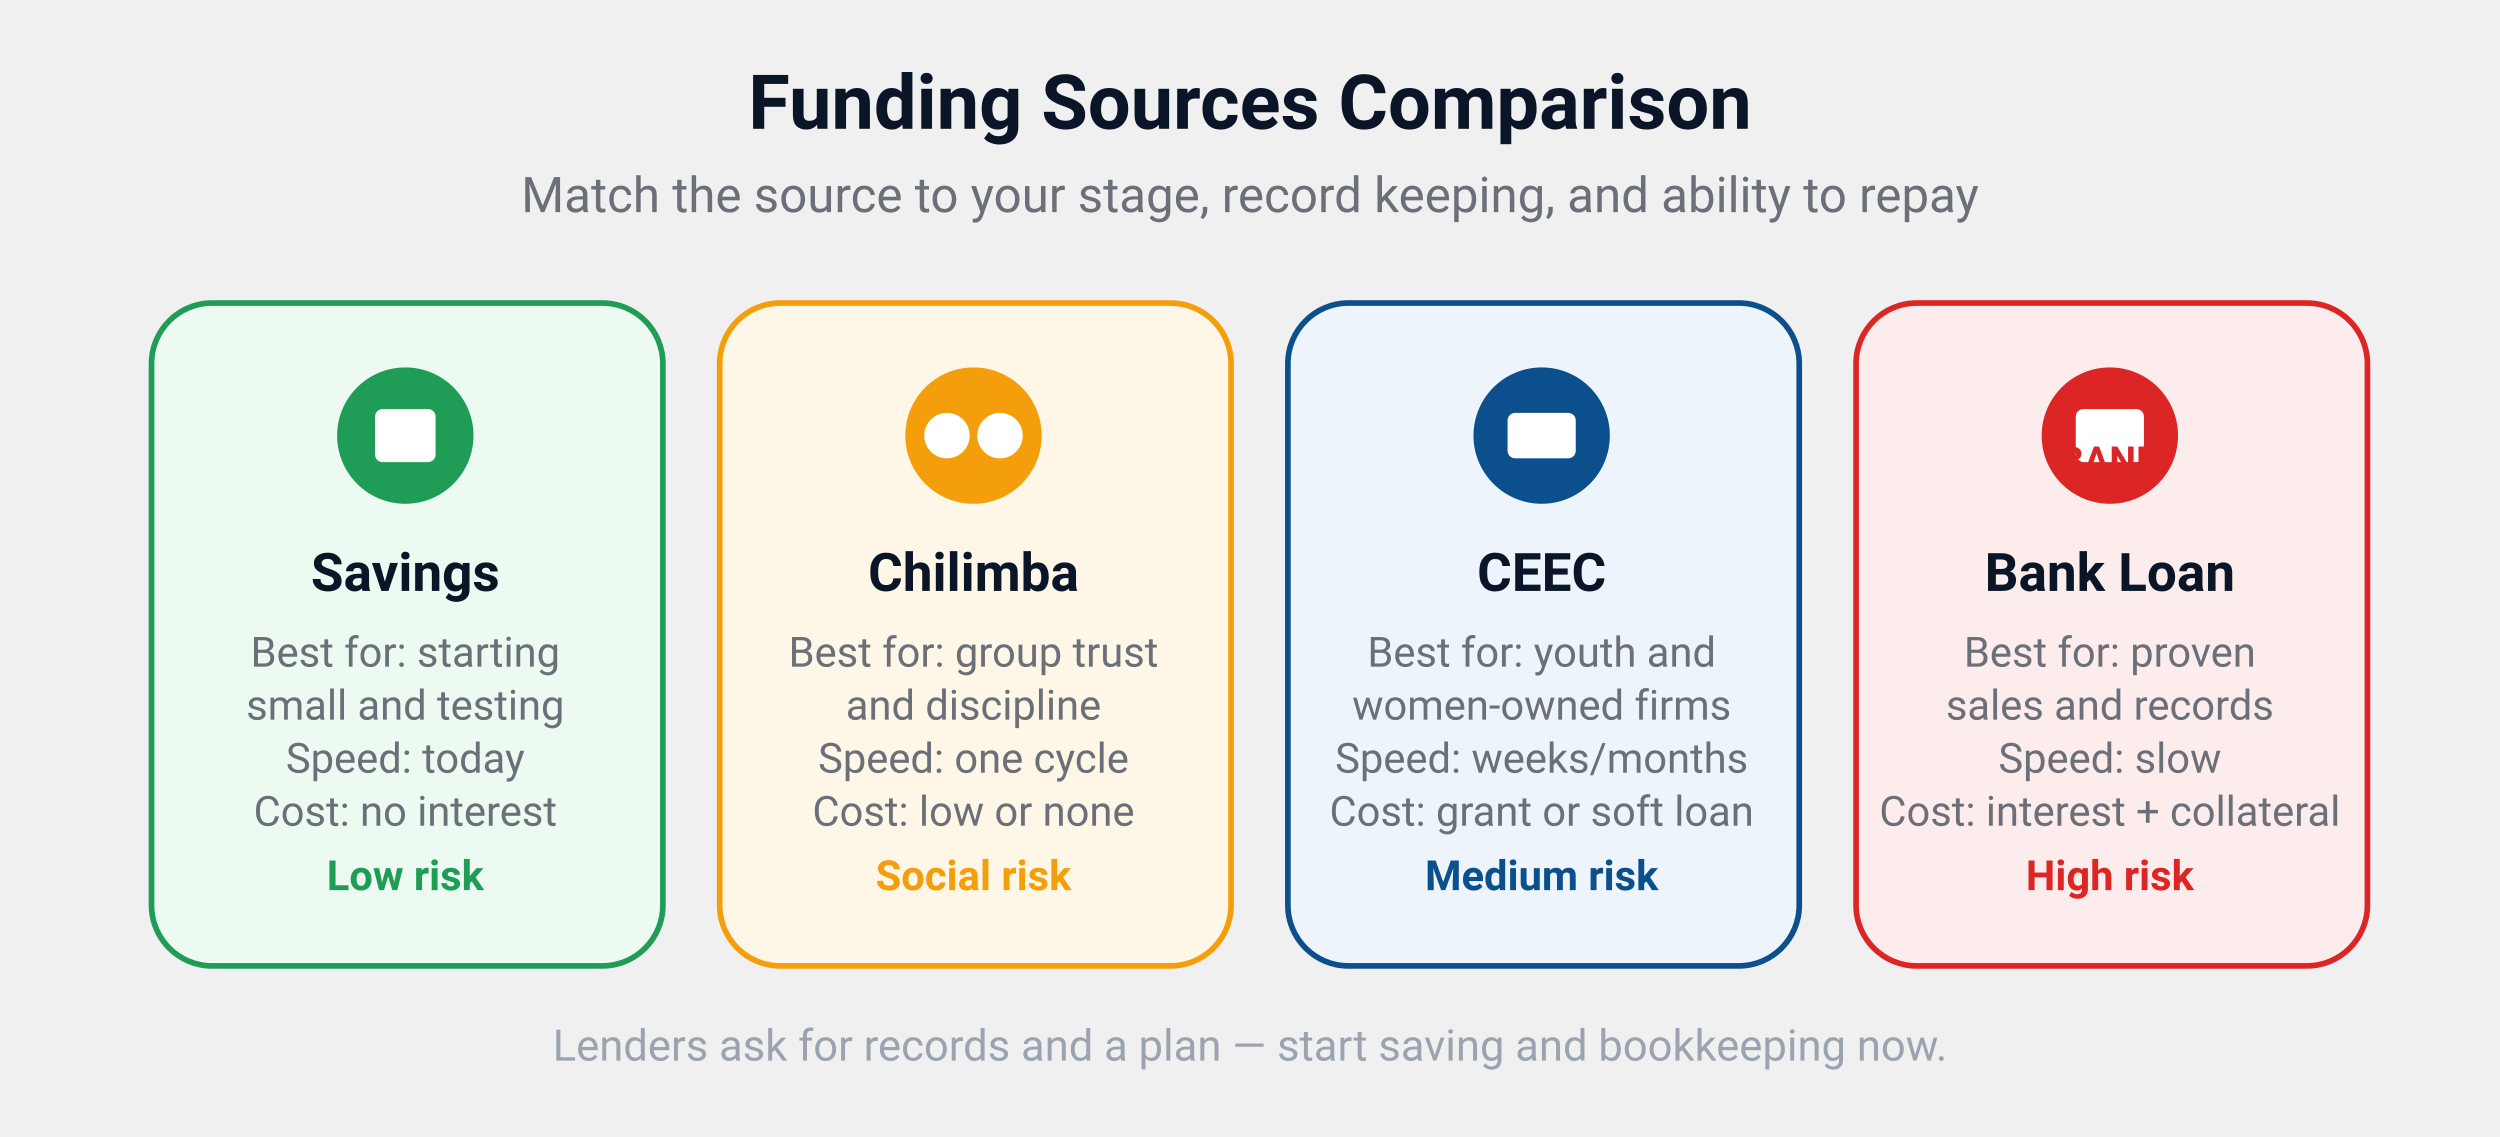
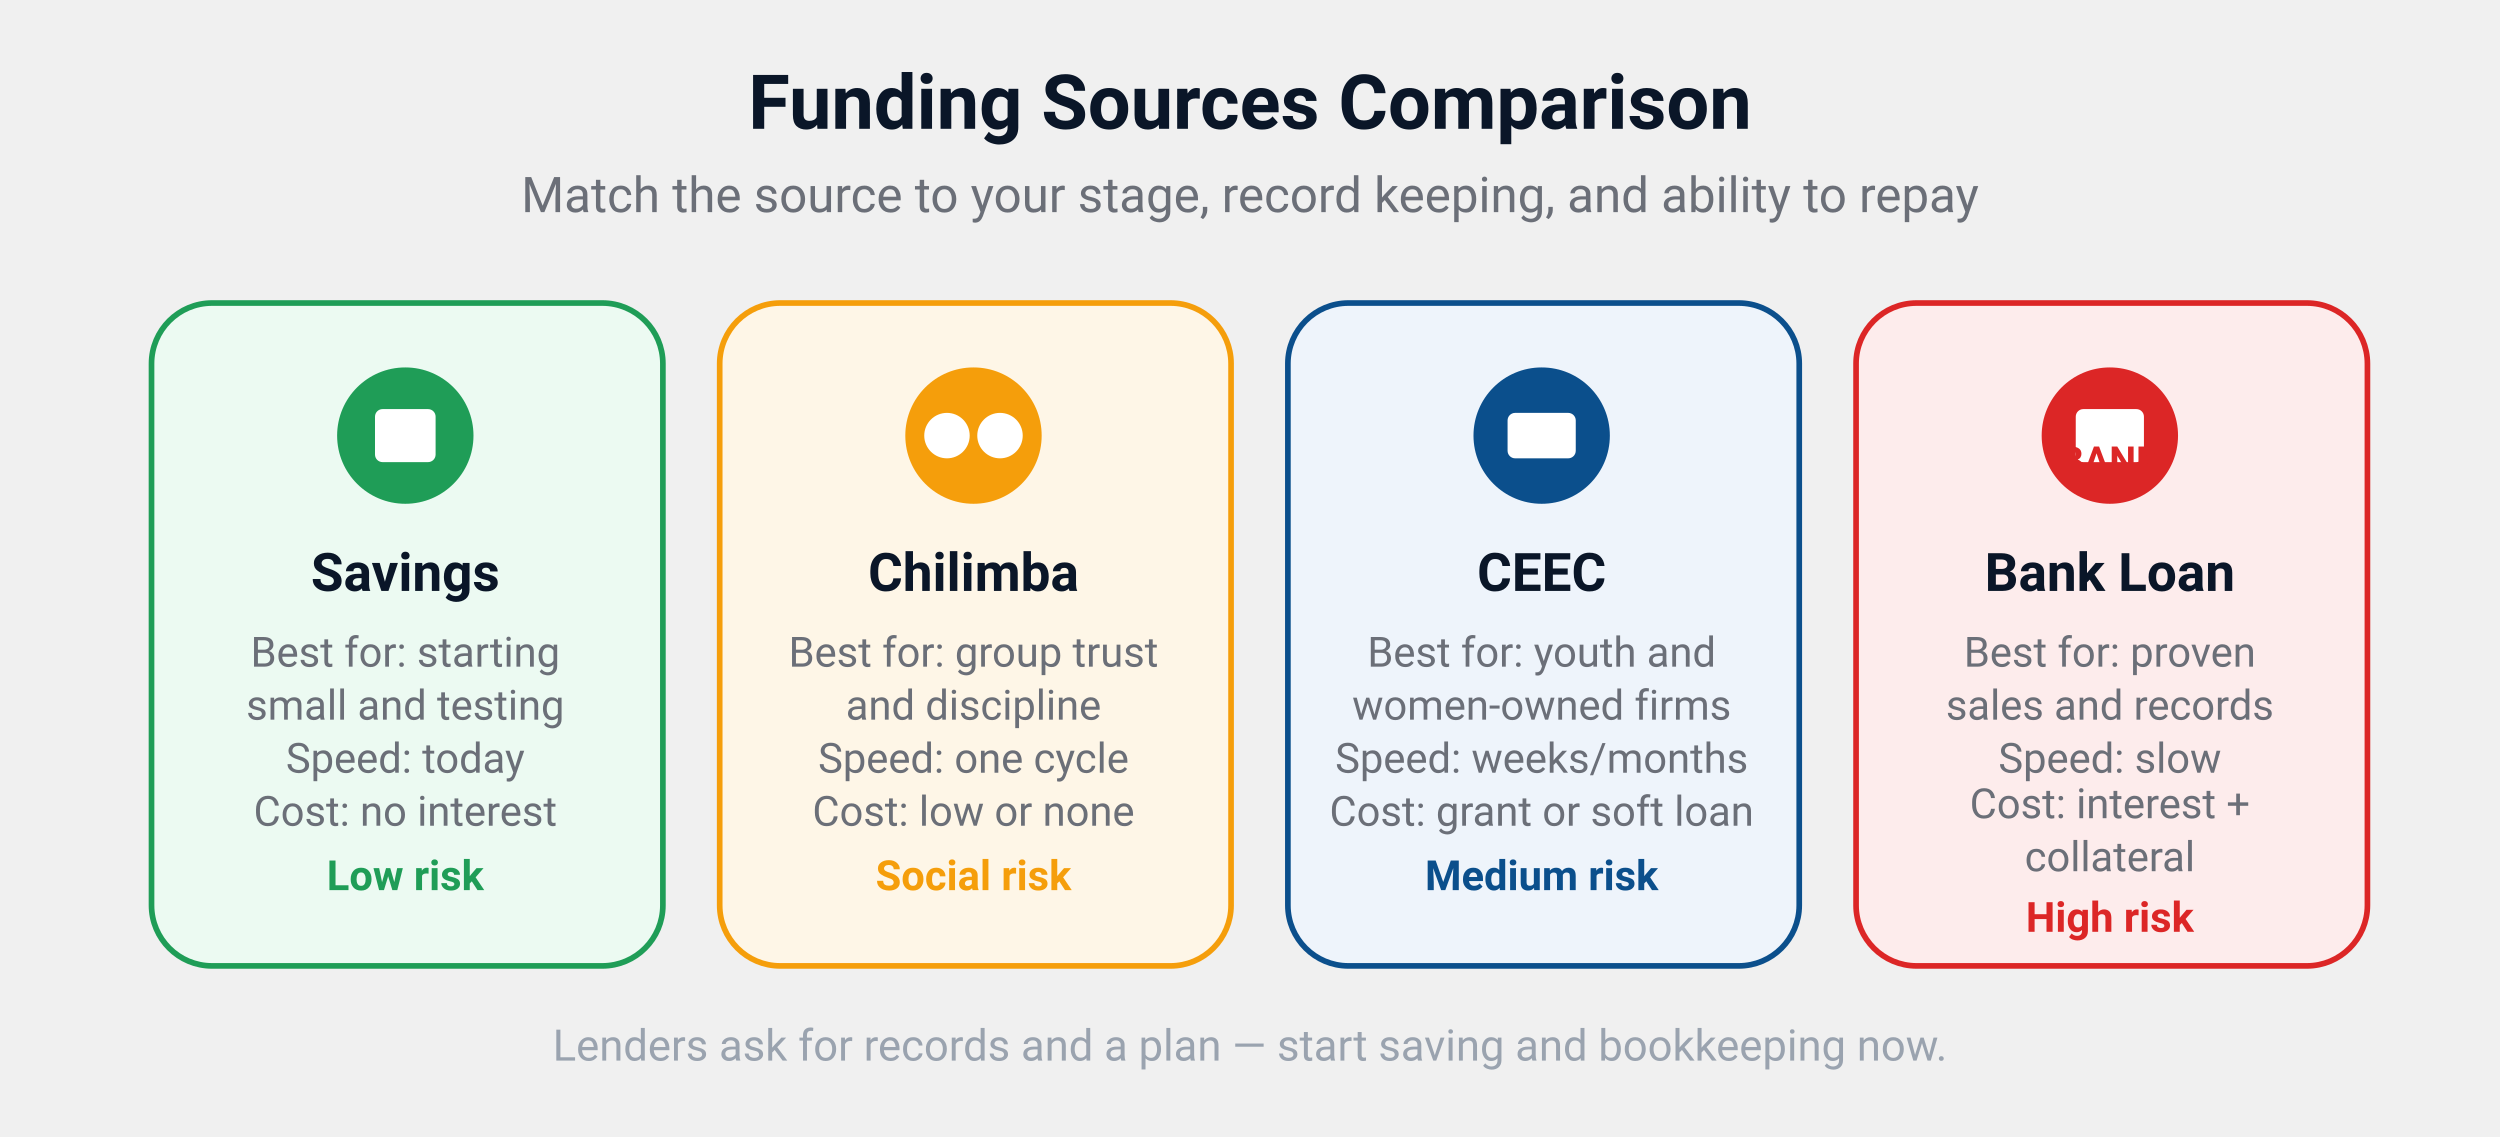
<svg xmlns="http://www.w3.org/2000/svg" viewBox="0 0 660 300" font-family="Segoe UI, Roboto, Helvetica, Arial, sans-serif" role="img" aria-label="Comparison of four funding sources for Zambian businesses: savings, chilimba, CEEC, and bank loans.">
  <text x="330" y="34" text-anchor="middle" font-size="20" font-weight="700" fill="#0a1628">Funding Sources Comparison</text>
  <text x="330" y="56" text-anchor="middle" font-size="13" fill="#6b6f78">Match the source to your stage, record keeping, and ability to repay</text>
  <g>
    <rect x="40" y="80" width="135" height="175" rx="16" fill="#ecfaf2" stroke="#1f9d57" stroke-width="1.5" />
    <circle cx="107" cy="115" r="18" fill="#1f9d57" />
    <rect x="99" y="108" width="16" height="14" rx="2" fill="#ffffff" />
    <text x="107" y="156" text-anchor="middle" font-size="14" font-weight="700" fill="#0a1628">Savings</text>
    <text x="107" y="176" text-anchor="middle" font-size="11" fill="#6b6f78">Best for: starting</text>
    <text x="107" y="190" text-anchor="middle" font-size="11" fill="#6b6f78">small and testing</text>
    <text x="107" y="204" text-anchor="middle" font-size="11" fill="#6b6f78">Speed: today</text>
    <text x="107" y="218" text-anchor="middle" font-size="11" fill="#6b6f78">Cost: no interest</text>
    <text x="107" y="235" text-anchor="middle" font-size="11" font-weight="700" fill="#1f9d57">Low risk</text>
  </g>
  <g>
    <rect x="190" y="80" width="135" height="175" rx="16" fill="#fef6e7" stroke="#f59e0b" stroke-width="1.5" />
    <circle cx="257" cy="115" r="18" fill="#f59e0b" />
    <circle cx="250" cy="115" r="6" fill="#ffffff" />
    <circle cx="264" cy="115" r="6" fill="#ffffff" />
    <text x="257" y="156" text-anchor="middle" font-size="14" font-weight="700" fill="#0a1628">Chilimba</text>
    <text x="257" y="176" text-anchor="middle" font-size="11" fill="#6b6f78">Best for: group trust</text>
    <text x="257" y="190" text-anchor="middle" font-size="11" fill="#6b6f78">and discipline</text>
    <text x="257" y="204" text-anchor="middle" font-size="11" fill="#6b6f78">Speed: one cycle</text>
    <text x="257" y="218" text-anchor="middle" font-size="11" fill="#6b6f78">Cost: low or none</text>
    <text x="257" y="235" text-anchor="middle" font-size="11" font-weight="700" fill="#f59e0b">Social risk</text>
  </g>
  <g>
    <rect x="340" y="80" width="135" height="175" rx="16" fill="#eef4fb" stroke="#0b4f8c" stroke-width="1.5" />
    <circle cx="407" cy="115" r="18" fill="#0b4f8c" />
    <rect x="398" y="109" width="18" height="12" rx="2" fill="#ffffff" />
    <text x="407" y="156" text-anchor="middle" font-size="14" font-weight="700" fill="#0a1628">CEEC</text>
    <text x="407" y="176" text-anchor="middle" font-size="11" fill="#6b6f78">Best for: youth and</text>
    <text x="407" y="190" text-anchor="middle" font-size="11" fill="#6b6f78">women-owned firms</text>
    <text x="407" y="204" text-anchor="middle" font-size="11" fill="#6b6f78">Speed: weeks/months</text>
    <text x="407" y="218" text-anchor="middle" font-size="11" fill="#6b6f78">Cost: grant or soft loan</text>
    <text x="407" y="235" text-anchor="middle" font-size="11" font-weight="700" fill="#0b4f8c">Medium risk</text>
  </g>
  <g>
    <rect x="490" y="80" width="135" height="175" rx="16" fill="#fdecec" stroke="#dc2626" stroke-width="1.5" />
    <circle cx="557" cy="115" r="18" fill="#dc2626" />
    <rect x="548" y="108" width="18" height="14" rx="2" fill="#ffffff" />
    <text x="557" y="125" text-anchor="middle" font-size="10" font-weight="700" fill="#dc2626">BANK</text>
    <text x="557" y="156" text-anchor="middle" font-size="14" font-weight="700" fill="#0a1628">Bank Loan</text>
    <text x="557" y="176" text-anchor="middle" font-size="11" fill="#6b6f78">Best for: proven</text>
    <text x="557" y="190" text-anchor="middle" font-size="11" fill="#6b6f78">sales and records</text>
    <text x="557" y="204" text-anchor="middle" font-size="11" fill="#6b6f78">Speed: slow</text>
-     <text x="557" y="218" text-anchor="middle" font-size="11" fill="#6b6f78">Cost: interest + collateral</text>
-     <text x="557" y="235" text-anchor="middle" font-size="11" font-weight="700" fill="#dc2626">High risk</text>
+     <text x="557" y="216" text-anchor="middle" font-size="11" fill="#6b6f78">Cost: interest +</text>
+     <text x="557" y="230" text-anchor="middle" font-size="11" fill="#6b6f78">collateral</text>
+     <text x="557" y="246" text-anchor="middle" font-size="11" font-weight="700" fill="#dc2626">High risk</text>
  </g>
  <text x="330" y="280" text-anchor="middle" font-size="11.5" fill="#9aa3af">Lenders ask for records and a plan — start saving and bookkeeping now.</text>
</svg>
